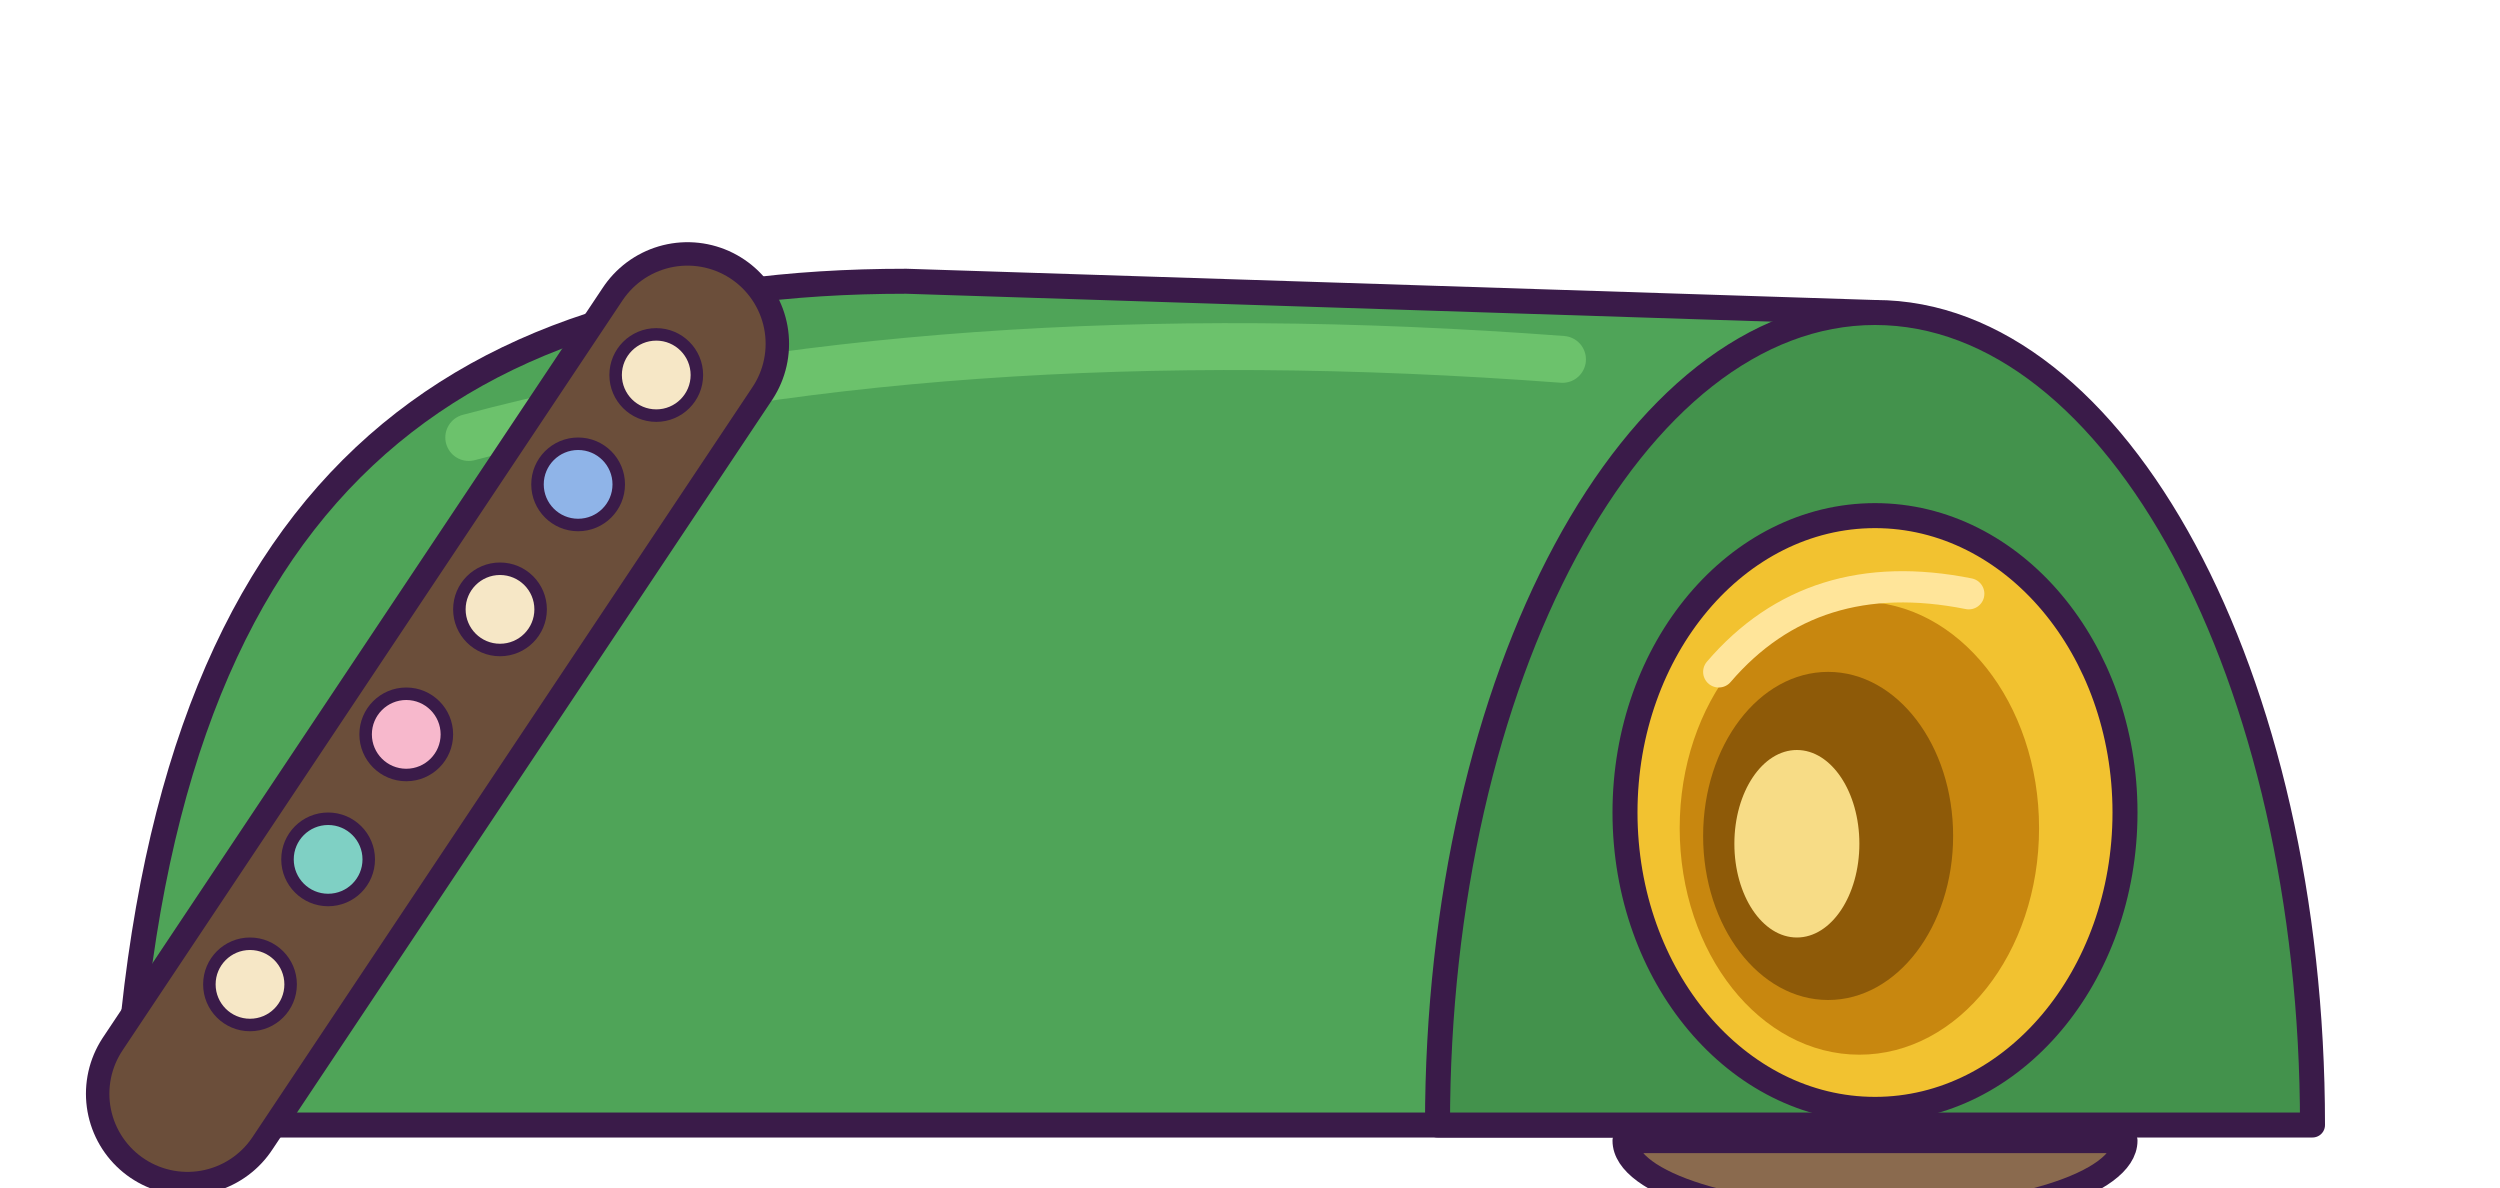
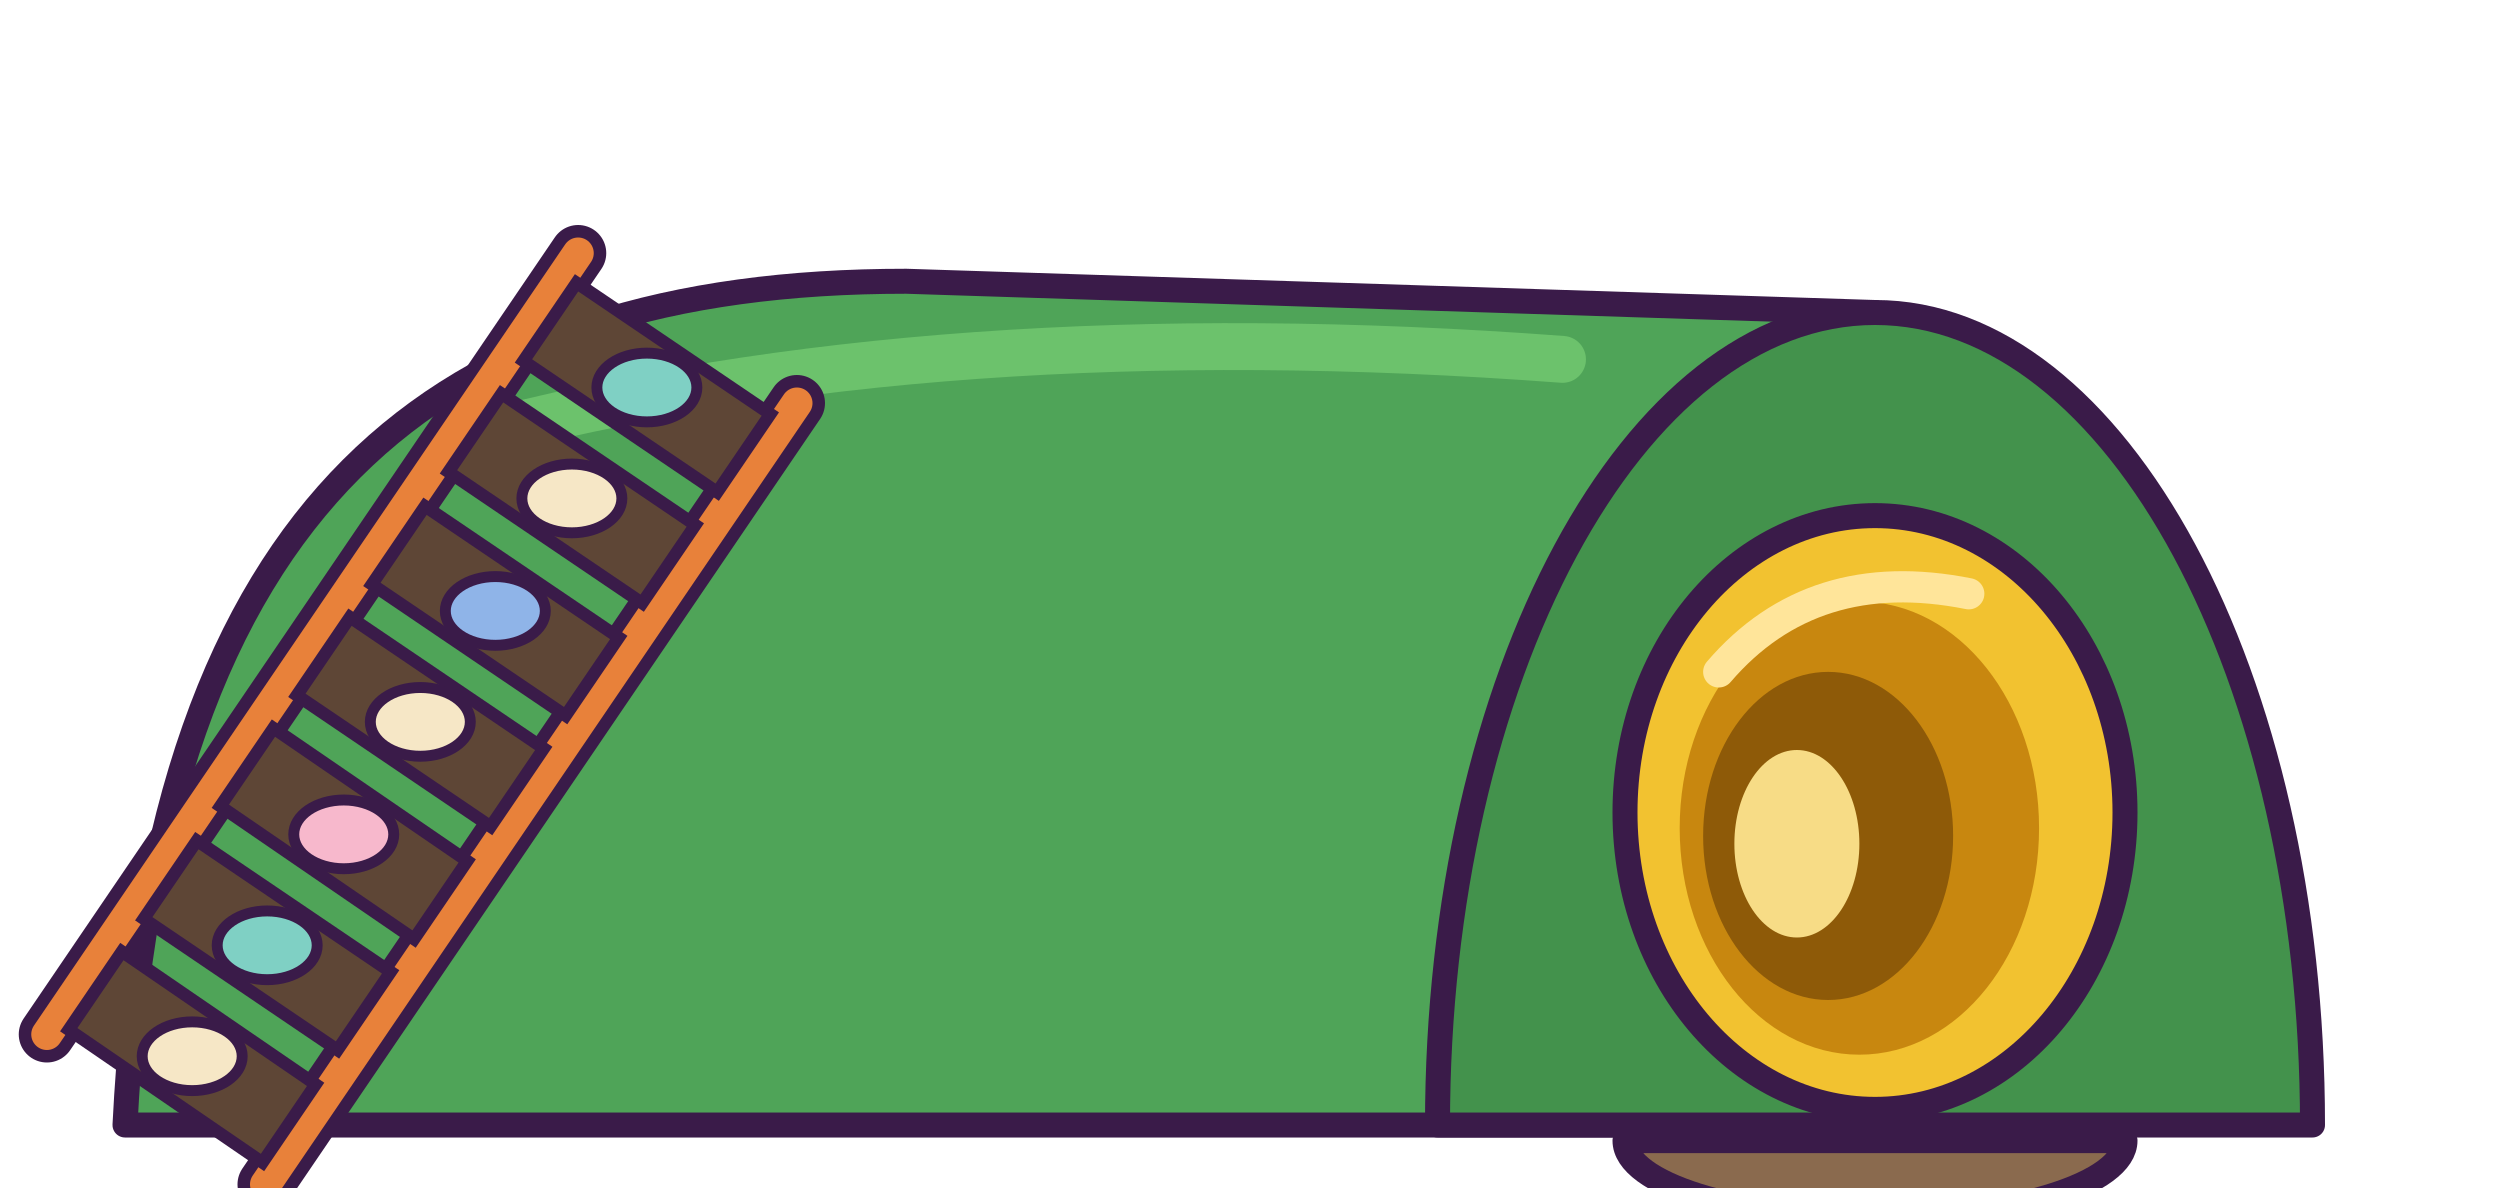
<svg xmlns="http://www.w3.org/2000/svg" viewBox="0 0 160 76" overflow="visible">
  <path d="M8 72 C10 32 28 18 58 18 L120 20 L120 72Z" fill="#4FA458" stroke="#3A1B49" stroke-width="1.6" stroke-linejoin="round" stroke-linecap="round" />
  <path d="M30 28 Q60 20 100 23" stroke="#6CC26C" stroke-width="3" fill="none" stroke-linecap="round" />
  <path d="M92 72 A28 52 0 0 1 148 72Z" fill="#43924C" stroke="#3A1B49" stroke-width="1.6" stroke-linejoin="round" stroke-linecap="round" />
  <ellipse cx="120" cy="52" rx="16" ry="19" fill="#F2C230" stroke="#3A1B49" stroke-width="1.6" stroke-linejoin="round" stroke-linecap="round" />
  <ellipse cx="119" cy="53" rx="11.5" ry="14.5" fill="#C8870F" />
  <ellipse cx="117" cy="53.5" rx="8" ry="10.5" fill="#8E5A08" />
  <ellipse cx="115" cy="54" rx="4" ry="6" fill="#F7DC86" />
  <path d="M110 43 Q116 36 126 38" stroke="#FFE59A" stroke-width="2" fill="none" stroke-linecap="round" />
  <path d="M104 73 A16 5 0 0 0 136 73Z" fill="#8A6A4E" stroke="#3A1B49" stroke-width="1.6" stroke-linejoin="round" stroke-linecap="round" />
-   <path d="M12 70 L44 22" stroke="#3A1B49" stroke-width="13" stroke-linecap="round" />
-   <path d="M12 70 L44 22" stroke="#6B4E3A" stroke-width="10" stroke-linecap="round" />
-   <circle cx="16" cy="63" r="2.6" fill="#F6E7C6" stroke="#3A1B49" stroke-width=".8" />
-   <circle cx="21" cy="55" r="2.6" fill="#7FD0C4" stroke="#3A1B49" stroke-width=".8" />
-   <circle cx="26" cy="47" r="2.6" fill="#F7B8CC" stroke="#3A1B49" stroke-width=".8" />
-   <circle cx="32" cy="39" r="2.6" fill="#F6E7C6" stroke="#3A1B49" stroke-width=".8" />
-   <circle cx="37" cy="31" r="2.6" fill="#8FB4E8" stroke="#3A1B49" stroke-width=".8" />
-   <circle cx="42" cy="24" r="2.6" fill="#F6E7C6" stroke="#3A1B49" stroke-width=".8" />
+   <path d="M3 66.2 L37 16.2" stroke="#3A1B49" stroke-width="3.6" stroke-linecap="round" />
+   <path d="M3 66.2 L37 16.2" stroke="#E8813A" stroke-width="2" stroke-linecap="round" />
+   <path d="M17 75.8 L51 25.8" stroke="#3A1B49" stroke-width="3.6" stroke-linecap="round" />
+   <path d="M17 75.8 L51 25.8" stroke="#E8813A" stroke-width="2" stroke-linecap="round" />
+   <path d="M4.4,65.9 L16.8,74.4 L20.2,69.4 L7.8,60.9Z" fill="#5E4636" stroke="#3A1B49" stroke-width=".8" />
+   <ellipse cx="12.3" cy="67.6" rx="3.2" ry="2.2" fill="#F6E7C6" stroke="#3A1B49" stroke-width=".7" />
+   <path d="M9.2,58.8 L21.6,67.2 L25,62.2 L12.6,53.8Z" fill="#5E4636" stroke="#3A1B49" stroke-width=".8" />
+   <ellipse cx="17.1" cy="60.5" rx="3.2" ry="2.2" fill="#7FD0C4" stroke="#3A1B49" stroke-width=".7" />
+   <path d="M14.1,51.6 L26.5,60.1 L29.9,55.1 L17.5,46.6Z" fill="#5E4636" stroke="#3A1B49" stroke-width=".8" />
+   <ellipse cx="22" cy="53.4" rx="3.2" ry="2.2" fill="#F7B8CC" stroke="#3A1B49" stroke-width=".7" />
+   <path d="M19,44.5 L31.4,52.9 L34.8,47.9 L22.4,39.5Z" fill="#5E4636" stroke="#3A1B49" stroke-width=".8" />
+   <ellipse cx="26.9" cy="46.2" rx="3.2" ry="2.2" fill="#F6E7C6" stroke="#3A1B49" stroke-width=".7" />
+   <path d="M23.8,37.4 L36.2,45.8 L39.6,40.8 L27.2,32.4Z" fill="#5E4636" stroke="#3A1B49" stroke-width=".8" />
+   <ellipse cx="31.7" cy="39.1" rx="3.2" ry="2.2" fill="#8FB4E8" stroke="#3A1B49" stroke-width=".7" />
+   <path d="M28.7,30.2 L41.1,38.6 L44.5,33.6 L32.1,25.2Z" fill="#5E4636" stroke="#3A1B49" stroke-width=".8" />
+   <ellipse cx="36.6" cy="31.9" rx="3.2" ry="2.2" fill="#F6E7C6" stroke="#3A1B49" stroke-width=".7" />
+   <path d="M33.5,23.1 L45.9,31.5 L49.3,26.5 L36.9,18.1Z" fill="#5E4636" stroke="#3A1B49" stroke-width=".8" />
+   <ellipse cx="41.4" cy="24.8" rx="3.2" ry="2.2" fill="#7FD0C4" stroke="#3A1B49" stroke-width=".7" />
</svg>
